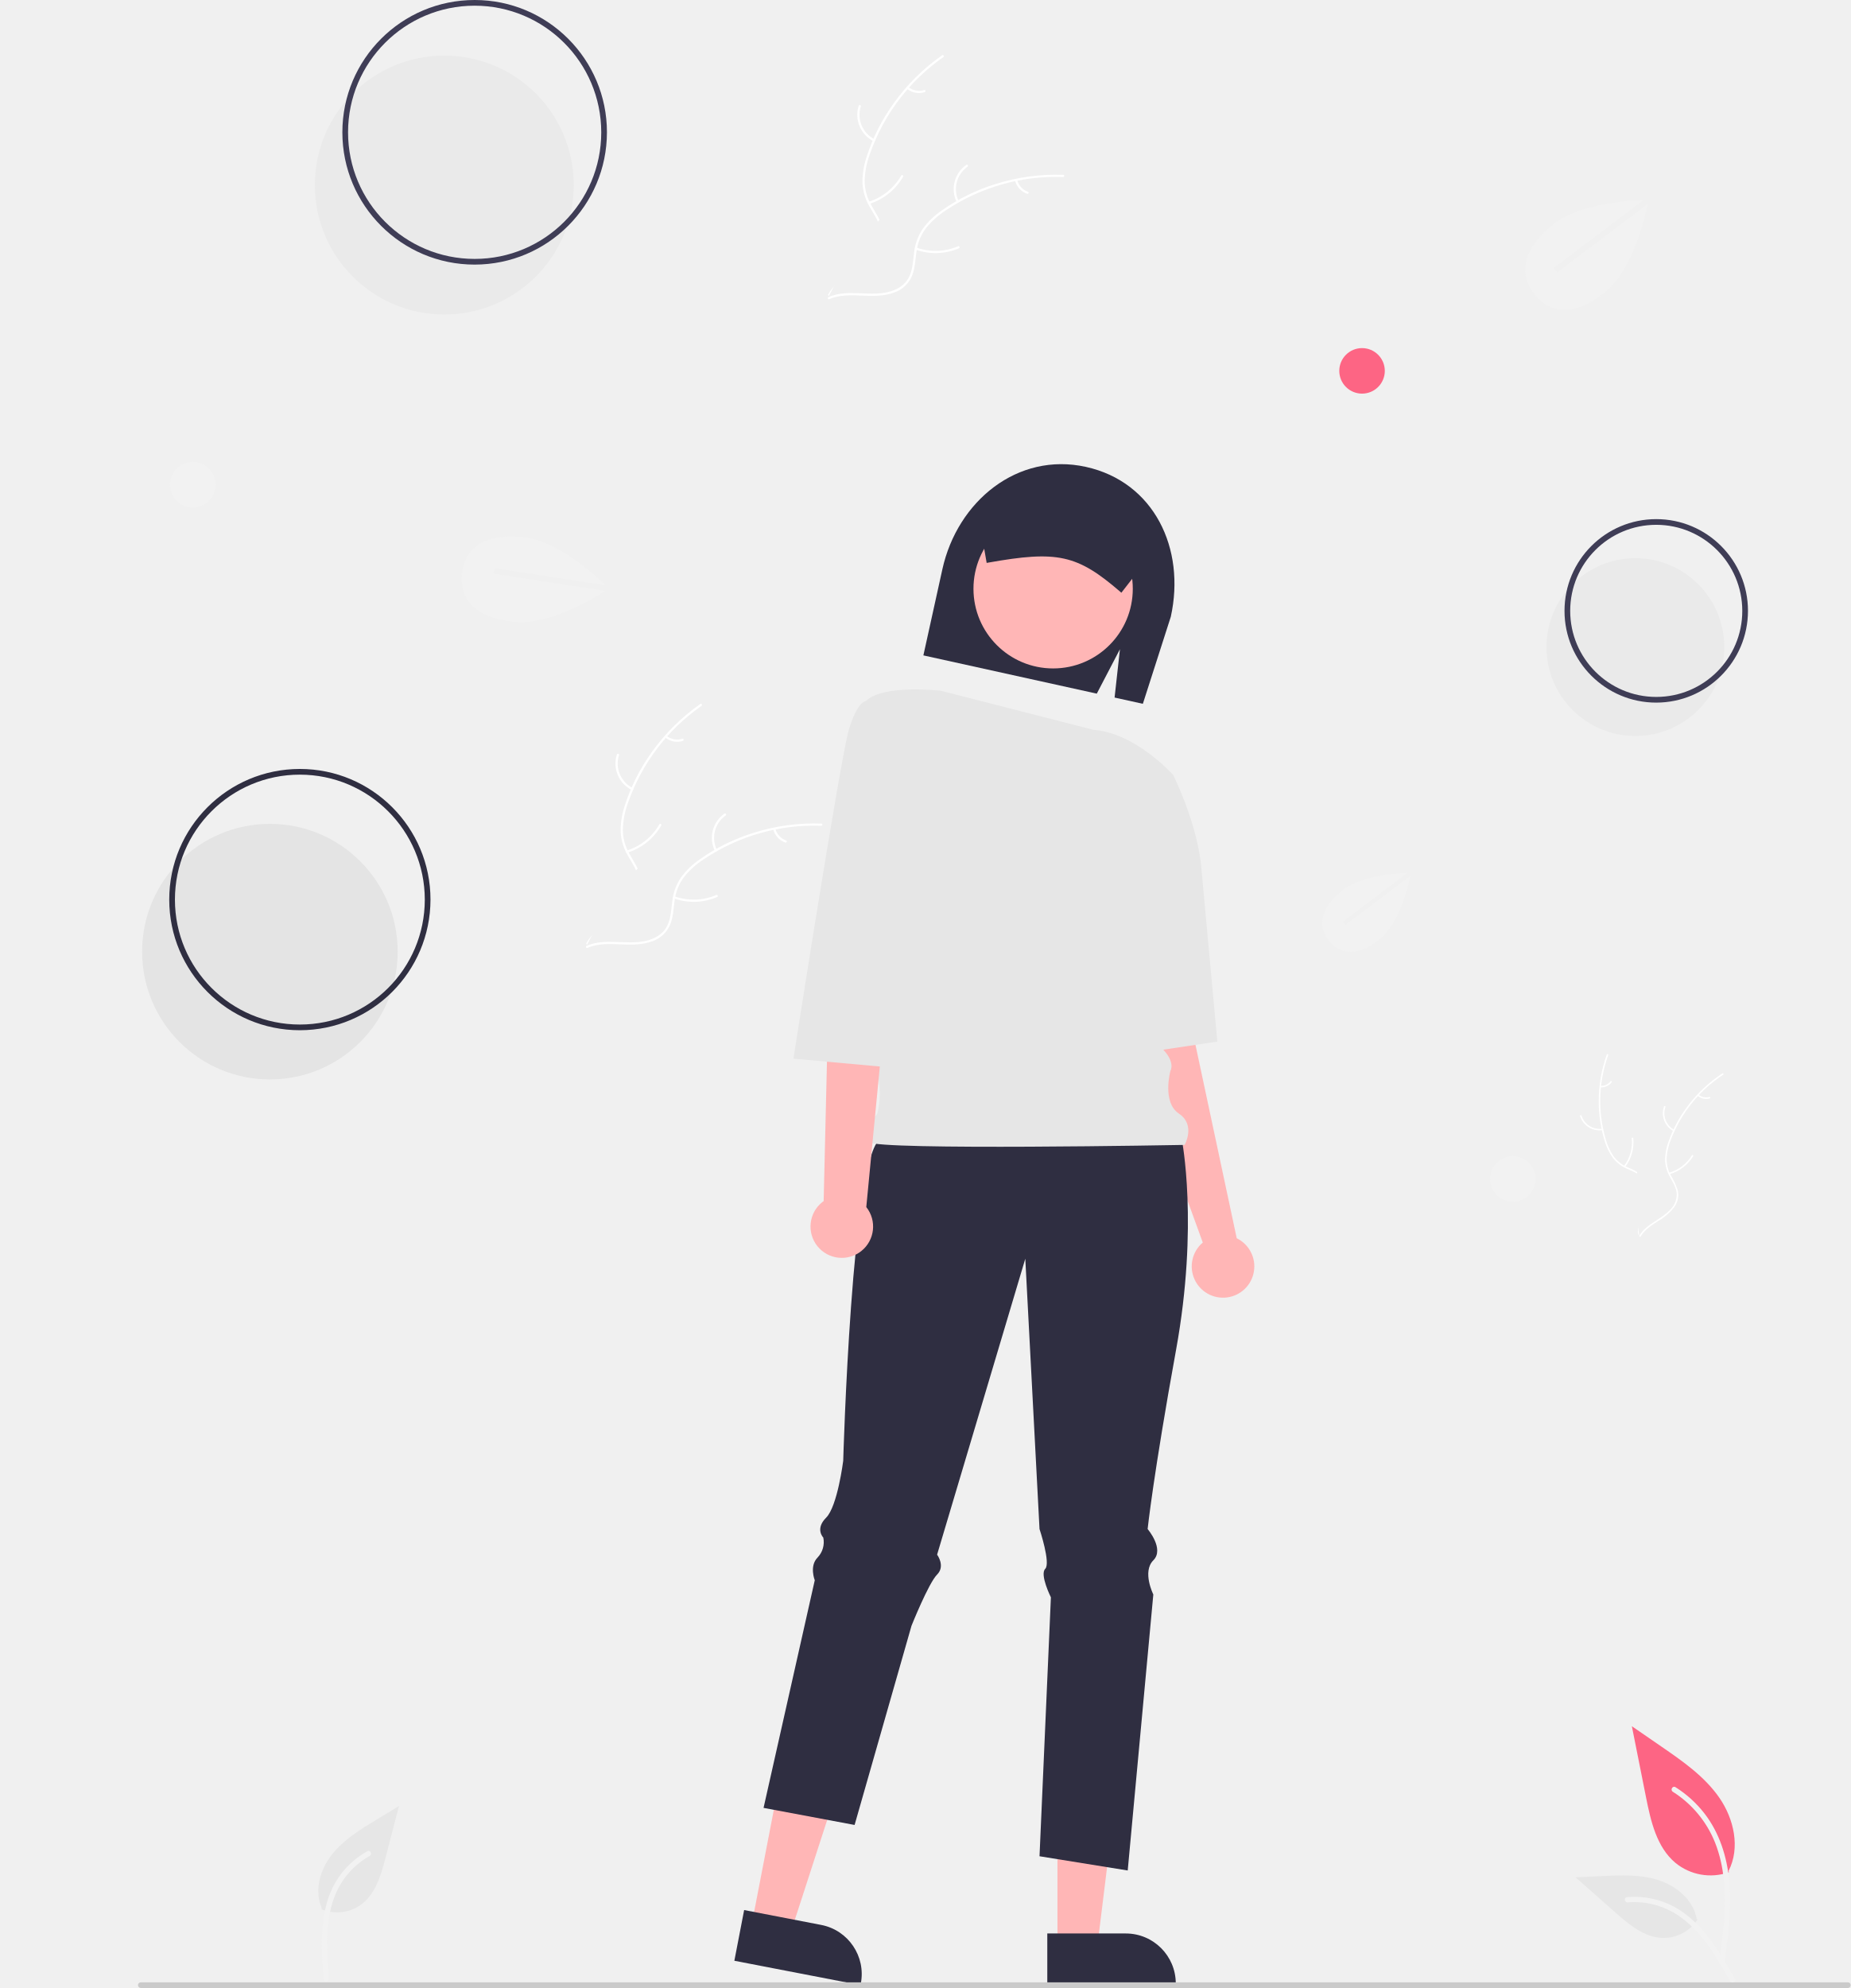
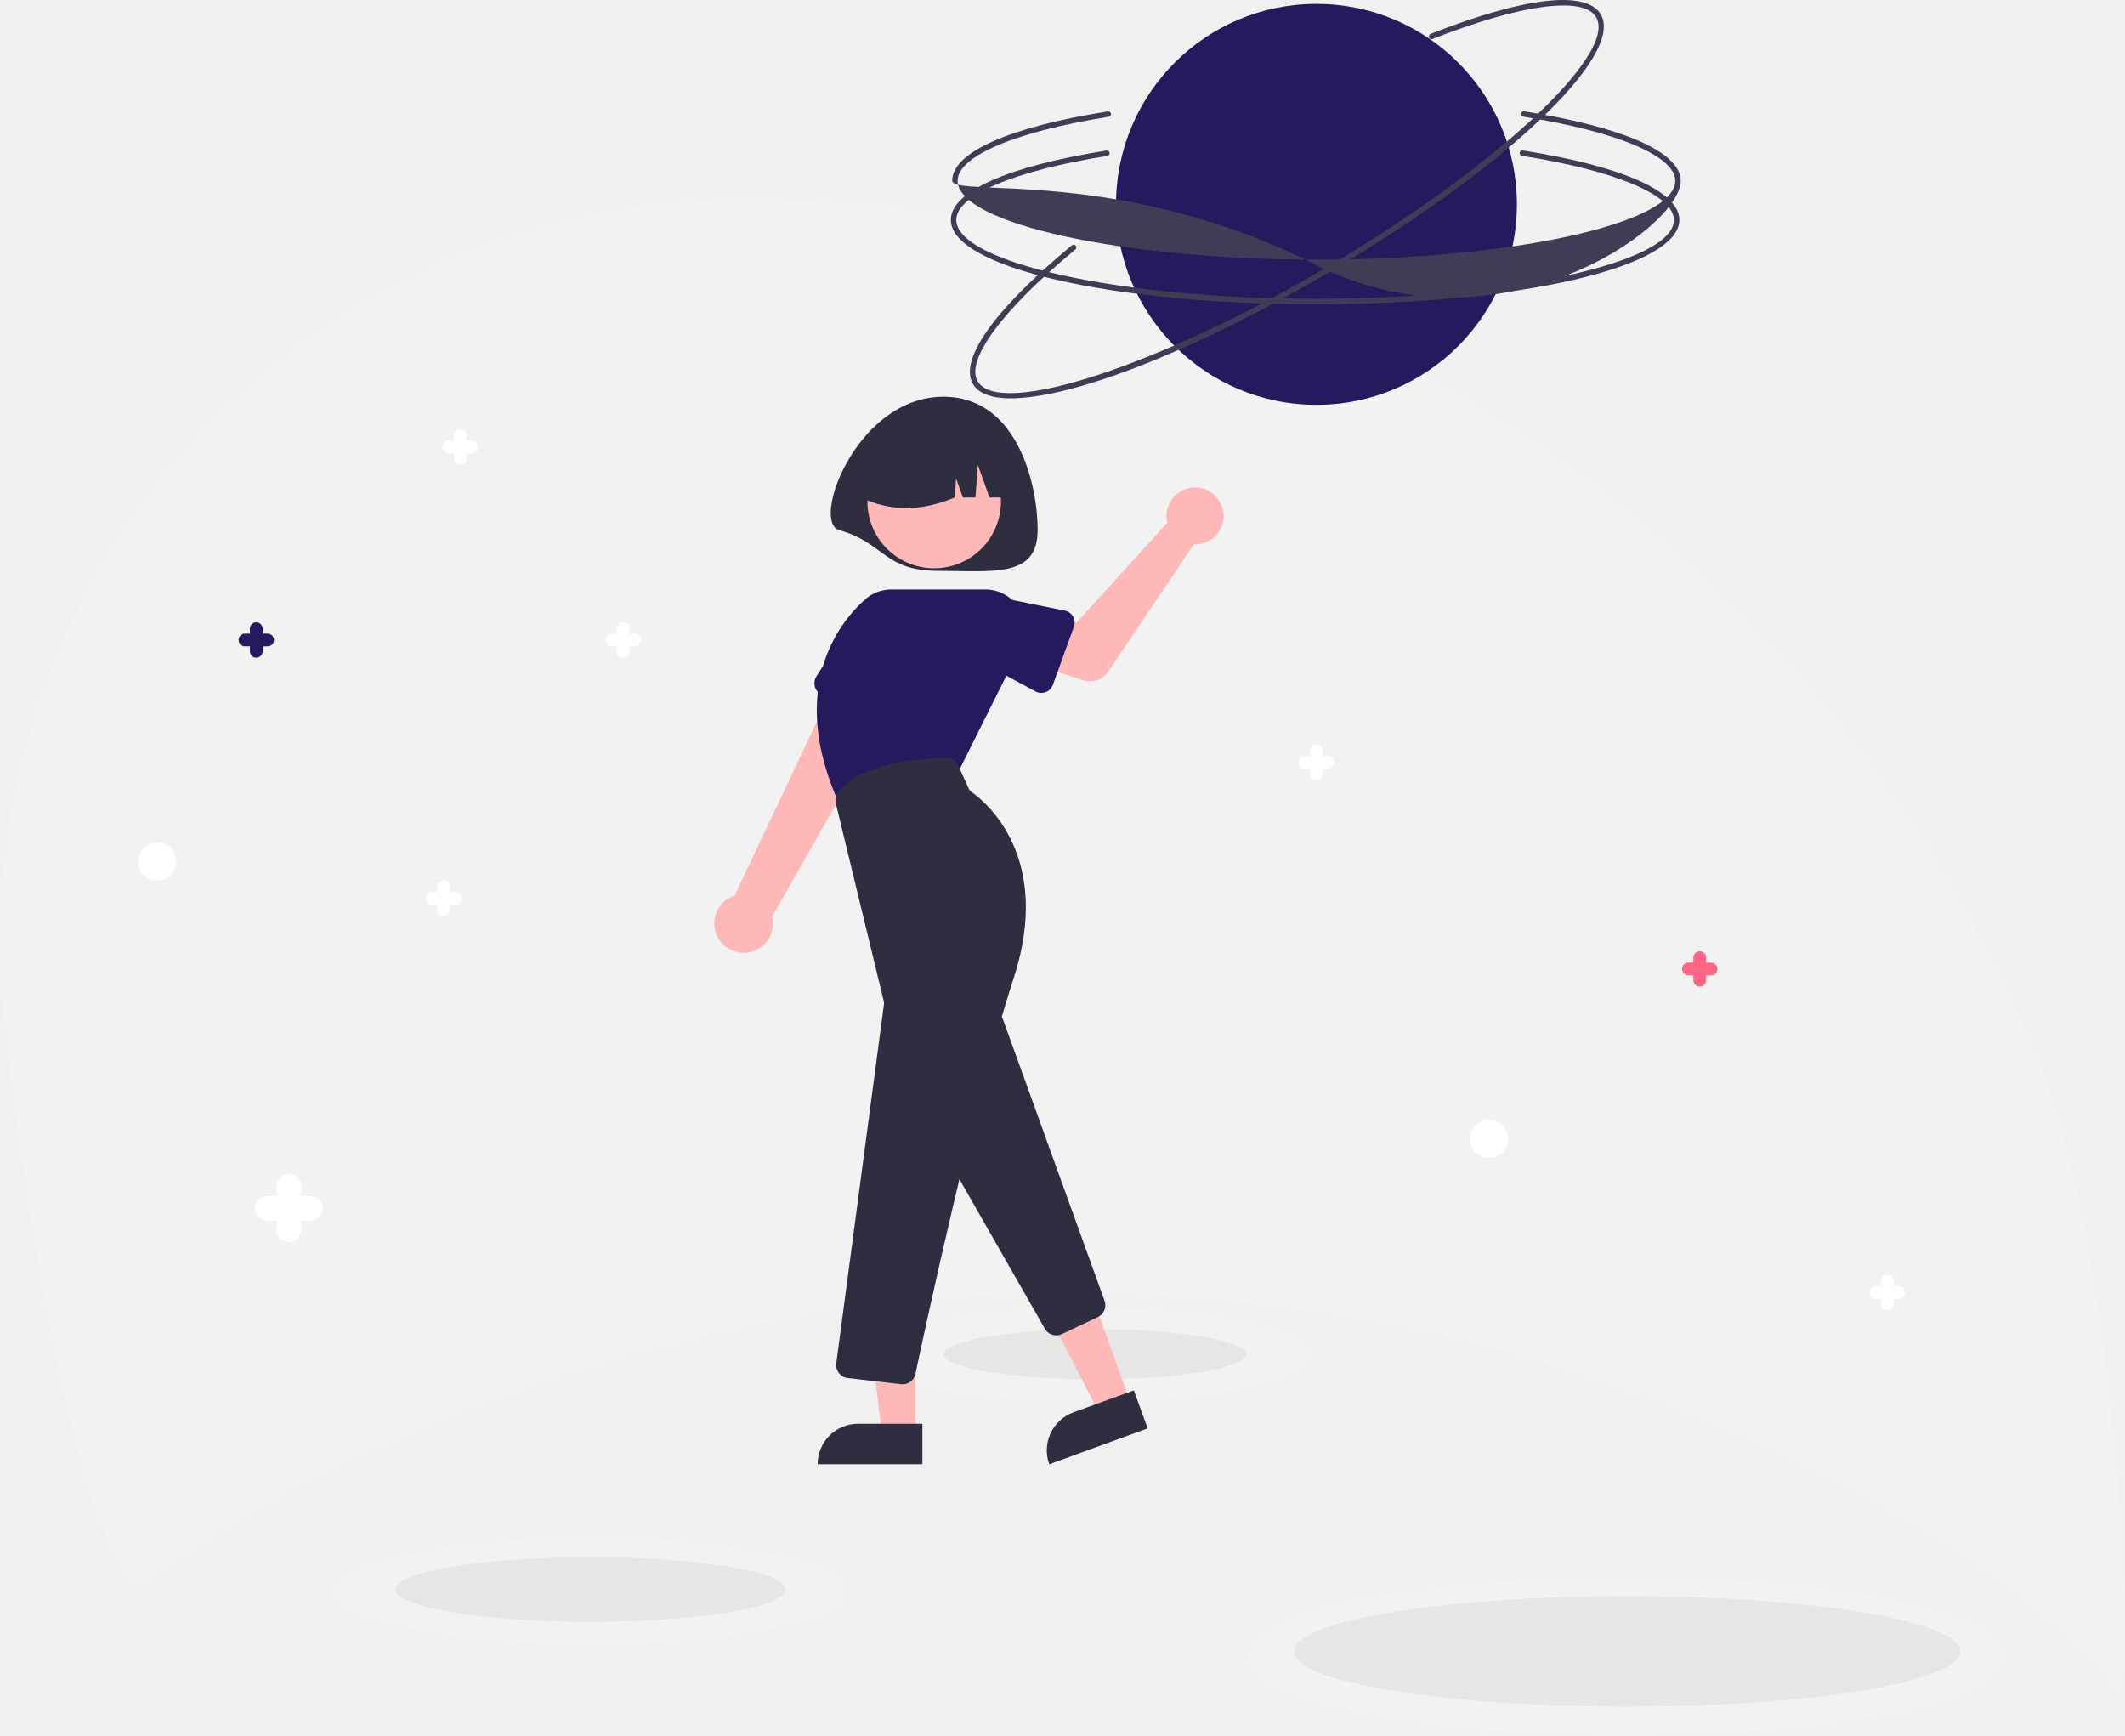
- <svg xmlns="http://www.w3.org/2000/svg" data-name="Layer 1" width="650.502" height="698.685" viewBox="0 0 650.502 698.685">
-   <path d="M415.557,383.62c-30.666-30.188-43.617-61.682-36.47-88.679,9.172-34.645,49.918-58.599,111.791-65.72l.229,1.987C430.094,238.23,389.97,261.646,381.02,295.453c-6.956,26.273,5.808,57.079,35.94,86.742Z" transform="translate(-274.749 -100.6575)" fill="#f0f0f0" />
-   <path d="M711.427,490.778c-38.272,0-79.862-5.688-121.173-16.624-51.086-13.524-97.926-33.938-135.457-59.035l1.111-1.662c37.35,24.975,83.983,45.295,134.857,58.763C636.741,484.393,683.06,490.032,724.7,488.544l.072,1.998Q718.176,490.779,711.427,490.778Z" transform="translate(-274.749 -100.6575)" fill="#f0f0f0" />
-   <path d="M799.229,478.201l-.641-1.895c34.229-11.573,55.639-30.216,61.913-53.916,7.976-30.127-9.352-65.088-48.79-98.443-39.64-33.524-96.801-61.34-160.956-78.324l.512-1.934c64.436,17.059,121.875,45.019,161.735,78.731,40.062,33.881,57.617,69.566,49.433,100.481C855.981,447.282,834.124,466.403,799.229,478.201Z" transform="translate(-274.749 -100.6575)" fill="#f0f0f0" />
-   <path d="M484.922,491.614C409.719,458.261,351.769,414.989,321.749,369.769l1.666-1.106c29.813,44.907,87.459,87.923,162.318,121.124Z" transform="translate(-274.749 -100.6575)" fill="#f0f0f0" />
-   <path d="M749.331,549.396q-11.635,0-23.668-.52l.086-1.998c59.864,2.592,112.684-4.572,152.758-20.722l.748,1.855C844.296,542.099,799.74,549.396,749.331,549.396Z" transform="translate(-274.749 -100.6575)" fill="#f0f0f0" />
-   <path d="M705.697,231.015c-12.43-4.047-25.215-7.815-38-11.2C594.123,200.337,521.799,193.422,458.541,199.82l-.201-1.99c63.494-6.419,136.065.513,209.868,20.052,12.821,3.395,25.643,7.173,38.107,11.232Z" transform="translate(-274.749 -100.6575)" fill="#f0f0f0" />
-   <path d="M368.557,386.62c-30.666-30.188-43.617-61.682-36.47-88.679,9.172-34.645,49.918-58.599,111.791-65.72l.229,1.987C383.094,241.23,342.97,264.646,334.02,298.453c-6.956,26.273,5.808,57.079,35.94,86.742Z" transform="translate(-274.749 -100.6575)" fill="#f0f0f0" />
-   <path d="M664.427,493.778c-38.272,0-79.862-5.688-121.173-16.624-51.086-13.524-97.926-33.938-135.457-59.035l1.111-1.662c37.35,24.975,83.983,45.295,134.857,58.763C589.741,487.393,636.06,493.032,677.7,491.544l.072,1.998Q671.176,493.779,664.427,493.778Z" transform="translate(-274.749 -100.6575)" fill="#f0f0f0" />
-   <path d="M752.229,481.201l-.641-1.895c34.229-11.573,55.639-30.216,61.913-53.916,7.976-30.127-9.352-65.088-48.79-98.443-39.64-33.524-96.801-61.34-160.956-78.324l.512-1.934c64.436,17.059,121.875,45.019,161.735,78.731,40.062,33.881,57.617,69.566,49.433,100.481C808.981,450.282,787.124,469.403,752.229,481.201Z" transform="translate(-274.749 -100.6575)" fill="#f0f0f0" />
-   <path d="M437.922,494.614C362.719,461.261,304.769,417.989,274.749,372.769l1.666-1.106c29.813,44.907,87.459,87.923,162.318,121.124Z" transform="translate(-274.749 -100.6575)" fill="#f0f0f0" />
-   <path d="M702.331,552.396q-11.635,0-23.668-.52l.086-1.998c59.864,2.592,112.684-4.572,152.758-20.722l.748,1.855C797.296,545.099,752.74,552.396,702.331,552.396Z" transform="translate(-274.749 -100.6575)" fill="#f0f0f0" />
-   <path d="M658.697,234.015c-12.43-4.047-25.215-7.815-38-11.2C547.123,203.337,474.799,196.422,411.541,202.82l-.201-1.99c63.494-6.419,136.065.513,209.868,20.052,12.821,3.395,25.643,7.173,38.107,11.232Z" transform="translate(-274.749 -100.6575)" fill="#f0f0f0" />
-   <g id="a9a6faa7-f9f8-42ac-a25b-707af5da24b3" data-name="Group 221">
-     <path id="b6badfe4-ecf7-40b3-ab9a-d2e442646810-67" data-name="Path 2938" d="M671.134,414.039l17-2,6,52,15.319,71.808a11,11,0,1,1-11.933,1.5l-15.386-42.308Z" transform="translate(-274.749 -100.6575)" fill="#ffb6b6" />
-     <path id="eb66624a-625c-4022-aac2-7acd24895291-68" data-name="Path 2939" d="M646.438,784.753h14.006l6.664-54.025H646.436Z" transform="translate(-274.749 -100.6575)" fill="#ffb6b6" />
-     <path id="a67f4ff8-8ebc-49ff-bea4-e9dad041920e-69" data-name="Path 2940" d="M642.866,798.327h45.162v-.571a17.579,17.579,0,0,0-17.577-17.578H642.866Z" transform="translate(-274.749 -100.6575)" fill="#2f2e41" />
-     <path id="f2666089-6ab6-4bee-94c7-c04bd8c6f398-70" data-name="Path 2941" d="M538.948,777.114l13.752,2.655,16.788-51.78-20.3-3.919Z" transform="translate(-274.749 -100.6575)" fill="#ffb6b6" />
-     <path id="e202d012-54d0-4120-af29-b522f4befddf-71" data-name="Path 2942" d="M532.87,789.767l44.343,8.563.108-.561a17.58,17.58,0,0,0-13.926-20.593h0l-27.083-5.23Z" transform="translate(-274.749 -100.6575)" fill="#2f2e41" />
-     <path id="a7799203-f10e-4175-b8b3-865436e3910e-72" data-name="Path 2943" d="M668.4,328.826l-8.138,15.614-60.951-13.443,6.677-30.273c5.285-23.962,26.472-41.267,50.434-35.982s35.142,28.705,29.857,52.667l-9.822,30.6-9.938-2.192Z" transform="translate(-274.749 -100.6575)" fill="#2f2e41" />
-     <path id="fb4efb0d-4e34-4aa4-af9b-85f1b453b517-73" data-name="Path 2944" d="M690.134,501.04s6,30-2,74-10,63-10,63,6,7,2,11,0,12,0,12l-9,97-31-5,4-91s-4-8-2-10-2-14-2-14l-5-95-31,104s3,4,0,7-9,18-9,18l-20,70-32-6,18-80s-2-5,1-8a7.834,7.834,0,0,0,2-7s-3-3,1-7,6-20,6-20,3-107,13-113S690.134,501.04,690.134,501.04Z" transform="translate(-274.749 -100.6575)" fill="#2f2e41" />
-     <circle id="b01ade62-873d-4b0f-b59f-ba4b75076aa4" data-name="Ellipse 569" cx="370.168" cy="206.921" r="28" fill="#ffb6b6" />
-     <path id="b558b83e-b369-42dd-8f4d-22a4c2c4f5e2-74" data-name="Path 2945" d="M605.457,343.42s-20.324-2.381-26.324,3.619l6,121s-4,3-2,10a28.568,28.568,0,0,1,0,14s-6,7-3,10,111,1,111,1,4-7-2-11-3-15-3-15,2-3-3-8-9-46-9-46l13-50s-13.086-14.771-28.043-15.885Z" transform="translate(-274.749 -100.6575)" fill="#e6e6e6" />
-     <path id="f8cef0e8-06d3-4209-b80b-8403fdc77134-75" data-name="Path 2946" d="M671.639,373.726l15.493-.688s9,18,10,34l5.507,59.688-35.507,5.312Z" transform="translate(-274.749 -100.6575)" fill="#e6e6e6" />
-     <path id="f41dbfcb-858e-4d45-9b75-6131cbc8ec95-76" data-name="Path 2947" d="M668.906,308.967l10.4-13.382a10.911,10.911,0,0,0-8.282-12.969l-39.292-8.667a10.912,10.912,0,0,0-12.97,8.282l-.022.1,2.814,16.159.494-.088c24.385-4.348,31.331-2.818,46.459,10.226Z" transform="translate(-274.749 -100.6575)" fill="#2f2e41" />
-     <path id="ed879564-5a8c-4e9d-a096-68f5b6ab9b62-77" data-name="Path 2948" d="M564.258,522.78l1.875-78.74,2-56,24,3-12.889,133.845a11,11,0,1,1-15.458-1.751q.231-.184.471-.355Z" transform="translate(-274.749 -100.6575)" fill="#ffb6b6" />
-     <path id="aaf783f1-6b30-4a3e-8412-451b817d63a0-78" data-name="Path 2949" d="M596.64,348.726l-17.507-1.688s-3,0-6,10-19.492,115.688-19.492,115.688l36.493,3.312Z" transform="translate(-274.749 -100.6575)" fill="#e6e6e6" />
-   </g>
-   <circle id="af8c7bff-6816-464a-b0a9-6a679aecd372" data-name="Ellipse 563" cx="156.166" cy="65.035" r="45.498" fill="#eaeaea" />
-   <path d="M441.587,193.654a46.498,46.498,0,1,1,46.498-46.498A46.551,46.551,0,0,1,441.587,193.654Zm0-90.996a44.498,44.498,0,1,0,44.498,44.498A44.549,44.549,0,0,0,441.587,102.658Z" transform="translate(-274.749 -100.6575)" fill="#3f3d56" />
-   <circle id="a60e3f6d-2e55-4ba4-880b-24129c1d171d" data-name="Ellipse 565" cx="574.83" cy="227.42" r="31.244" fill="#eaeaea" />
-   <path d="M856.908,347.593a32.244,32.244,0,1,1,32.244-32.244A32.281,32.281,0,0,1,856.908,347.593Zm0-62.488a30.244,30.244,0,1,0,30.244,30.244A30.278,30.278,0,0,0,856.908,285.104Z" transform="translate(-274.749 -100.6575)" fill="#3f3d56" />
-   <path id="aea90dfe-d7fa-4ce2-8106-f6b698b2b1f8-79" data-name="Path 2960" d="M924.251,799.342h-600a1,1,0,1,1,0-2h600a1,1,0,0,1,0,2Z" transform="translate(-274.749 -100.6575)" fill="#cacaca" />
-   <g id="baaccb77-fe9e-4683-9e52-b00664372613" data-name="Group 58">
-     <path id="fb603159-8dea-4755-9c7c-d25bd7f9bc0c-80" data-name="Path 438" d="M882.447,758.669a19.474,19.474,0,0,1-18.806-3.313c-6.587-5.528-8.652-14.637-10.332-23.07l-4.97-24.945,10.405,7.165c7.483,5.152,15.134,10.47,20.316,17.933s7.443,17.651,3.28,25.727" transform="translate(-274.749 -100.6575)" fill="#fd6584" />
-     <path id="a8ec8a48-e4af-4fa0-8d27-3c92af74fe9a-81" data-name="Path 439" d="M880.84,790.606c1.31-9.542,2.657-19.206,1.738-28.85-.816-8.565-3.429-16.93-8.749-23.789a39.574,39.574,0,0,0-10.153-9.2c-1.015-.641-1.95.968-.939,1.606a37.622,37.622,0,0,1,14.881,17.956c3.24,8.241,3.76,17.224,3.2,25.978-.338,5.294-1.053,10.553-1.774,15.806a.964.964,0,0,0,.65,1.144.936.936,0,0,0,1.144-.65Z" transform="translate(-274.749 -100.6575)" fill="#f2f2f2" />
-     <path id="b09ba816-4f06-4578-8eb4-a29f6123e742-82" data-name="Path 442" d="M871.413,775.296a14.336,14.336,0,0,1-12.491,6.447c-6.323-.3-11.595-4.713-16.34-8.9l-14.035-12.396,9.289-.444c6.68-.32,13.533-.618,19.9,1.442s12.231,7.018,13.394,13.6" transform="translate(-274.749 -100.6575)" fill="#e6e6e6" />
-     <path id="add4fdd4-5f13-462c-8fd8-fbec5e5c357a-83" data-name="Path 443" d="M884.542,796.091c-6.3-11.156-13.618-23.555-26.685-27.518a29.779,29.779,0,0,0-11.224-1.159c-1.192.1-.894,1.94.3,1.837a27.665,27.665,0,0,1,17.912,4.739c5.051,3.438,8.983,8.217,12.311,13.286,2.039,3.1,3.865,6.341,5.691,9.573C883.426,797.882,885.132,797.136,884.542,796.091Z" transform="translate(-274.749 -100.6575)" fill="#f2f2f2" />
-   </g>
-   <g id="ee656491-410e-4193-8926-ffe46b73d48a" data-name="Group 222">
-     <path id="a6ee8b3a-6384-4722-b3cb-80bef4872a5a-84" data-name="Path 2961" d="M387.748,771.657a14.336,14.336,0,0,0,13.961-1.64c5.074-3.784,6.976-10.391,8.57-16.516l4.707-18.121-7.949,4.826c-5.717,3.47-11.565,7.055-15.691,12.323s-6.214,12.651-3.495,18.764" transform="translate(-274.749 -100.6575)" fill="#e6e6e6" />
-     <path id="f2bbd591-1ffb-4624-8852-7218542fde3c-85" data-name="Path 2962" d="M388.492,796.239c-1.015-12.772-1.882-27.143,6.735-37.736a29.779,29.779,0,0,1,8.658-7.238c1.044-.584,1.826,1.108.779,1.691a27.664,27.664,0,0,0-12.2,13.945c-2.265,5.675-2.852,11.835-2.777,17.899.043,3.71.342,7.418.635,11.119C390.418,797.098,388.587,797.434,388.492,796.239Z" transform="translate(-274.749 -100.6575)" fill="#f2f2f2" />
-   </g>
-   <circle id="e41ec8f5-a87e-4b16-bc24-7a000bd09eb1" data-name="Ellipse 567" cx="94.865" cy="334.46" r="44.913" fill="#e4e4e4" />
-   <path d="M380.149,462.733a45.913,45.913,0,1,1,45.913-45.913A45.965,45.965,0,0,1,380.149,462.733Zm0-89.826A43.913,43.913,0,1,0,424.062,416.821,43.963,43.963,0,0,0,380.149,372.908Z" transform="translate(-274.749 -100.6575)" fill="#2f2e41" />
-   <circle cx="67.751" cy="170.342" r="8" fill="#f2f2f2" />
-   <circle cx="478.751" cy="130.342" r="8" fill="#fd6584" />
-   <circle cx="531.751" cy="414.342" r="8" fill="#f2f2f2" />
-   <polygon points="214.063 206.857 214.063 206.857 214.063 206.857 214.063 206.857" fill="#f2f2f2" />
-   <path d="M448.228,302.301l.303-1.977,39.073,5.994c-3.982-3.844-17.168-15.731-29.127-16.937-14.287-1.44-20.573,4.676-21.404,12.919s4.108,15.49,18.395,16.93c12.111,1.221,27.643-8.043,32.096-10.894Z" transform="translate(-274.749 -100.6575)" fill="#f2f2f2" />
-   <polygon points="579.407 70.278 579.407 70.278 579.407 70.278 579.407 70.278" fill="#f2f2f2" />
-   <path d="M822.117,196.385l-1.206-1.596,31.544-23.823c-5.532.173-23.247,1.334-32.451,9.064-10.995,9.235-10.996,18.006-5.668,24.349s13.966,7.858,24.962-1.377c9.321-7.828,13.513-25.421,14.575-30.601Z" transform="translate(-274.749 -100.6575)" fill="#f2f2f2" />
-   <polygon points="495.935 306.755 495.935 306.755 495.935 306.755 495.935 306.755" fill="#f2f2f2" />
-   <path d="M747.634,425.722l-.867-1.149,22.694-17.139c-3.98.125-16.725.959-23.347,6.521-7.91,6.644-7.911,12.954-4.077,17.518s10.048,5.654,17.959-.991c6.706-5.632,9.722-18.289,10.486-22.015Z" transform="translate(-274.749 -100.6575)" fill="#f2f2f2" />
-   <path d="M567.979,152.91c6.149-16.532,20.676-30.817,38.232-32.516a81.267,81.267,0,0,0-12.844,54.297c.898,7.343,2.662,15.416-1.296,21.665-2.463,3.889-6.803,6.282-11.277,7.363-4.474,1.08-9.137.997-13.739.907l-1.03.509C562.789,187.795,561.831,169.441,567.979,152.91Z" transform="translate(-274.749 -100.6575)" fill="#f0f0f0" />
-   <path d="M606.297,120.754a69.461,69.461,0,0,0-25.806,34.066,29.913,29.913,0,0,0-1.826,9.193,17.156,17.156,0,0,0,2.32,8.726c1.385,2.499,3.091,4.895,3.844,7.687a10.505,10.505,0,0,1-1.475,8.463c-1.985,3.111-4.969,5.324-7.962,7.386-3.324,2.29-6.812,4.615-8.846,8.212-.246.436-.908.028-.662-.407,3.538-6.258,10.964-8.531,15.507-13.847,2.12-2.48,3.505-5.615,2.849-8.918-.573-2.888-2.33-5.36-3.754-7.879a18.307,18.307,0,0,1-2.586-8.448,27.653,27.653,0,0,1,1.465-9.229,67.39,67.39,0,0,1,9.505-18.796,70.693,70.693,0,0,1,17.061-16.896c.409-.286.773.402.366.686Z" transform="translate(-274.749 -100.6575)" fill="#fff" />
-   <path d="M581.778,150.29a10.421,10.421,0,0,1-5.206-12.45c.153-.476.9-.26.747.217a9.65,9.65,0,0,0,4.866,11.571c.447.225.037.886-.407.662Z" transform="translate(-274.749 -100.6575)" fill="#fff" />
-   <path d="M580.116,171.564a20.086,20.086,0,0,0,11.393-9.192c.248-.435.91-.027.662.407a20.893,20.893,0,0,1-11.874,9.541c-.478.15-.656-.607-.18-.756Z" transform="translate(-274.749 -100.6575)" fill="#fff" />
-   <path d="M594.084,131.283a5.899,5.899,0,0,0,5.505,1.011c.476-.156.653.602.18.756a6.61,6.61,0,0,1-6.093-1.105.402.402,0,0,1-.128-.535.391.391,0,0,1,.535-.128Z" transform="translate(-274.749 -100.6575)" fill="#fff" />
-   <path d="M648.528,162.534c-.295.106-.589.211-.886.323a77.687,77.687,0,0,0-11.452,5.259c-.286.155-.574.316-.855.479a81.899,81.899,0,0,0-22.915,19.598,79.535,79.535,0,0,0-6.835,9.966c-2.793,4.821-5.437,10.27-9.538,13.783a13.642,13.642,0,0,1-1.337,1.032l-27.984-6.622c-.056-.047-.114-.088-.17-.135l-1.129-.213c.092-.187.191-.38.283-.567.053-.109.112-.216.165-.325.037-.072.075-.144.104-.211.012-.024.025-.048.036-.066.029-.067.064-.126.092-.187q.827-1.615,1.68-3.223c.002-.006.002-.006.009-.011a116.944,116.944,0,0,1,15.527-22.877c.184-.206.369-.418.565-.621a75.895,75.895,0,0,1,9.015-8.493,67.097,67.097,0,0,1,5.525-3.945,55.792,55.792,0,0,1,15.995-6.962c11.291-2.924,23.391-2.205,33.352,3.57C648.026,162.233,648.275,162.379,648.528,162.534Z" transform="translate(-274.749 -100.6575)" fill="#f0f0f0" />
-   <path d="M648.381,162.874A69.461,69.461,0,0,0,607.267,174.537a29.912,29.912,0,0,0-6.992,6.241,17.156,17.156,0,0,0-3.401,8.364c-.399,2.829-.479,5.769-1.559,8.452a10.505,10.505,0,0,1-6.273,5.869c-3.458,1.289-7.173,1.259-10.804,1.103-4.032-.173-8.218-.416-12.008,1.231-.459.2-.742-.524-.284-.724,6.593-2.867,13.891-.211,20.718-1.72,3.186-.704,6.179-2.373,7.644-5.405,1.281-2.651,1.367-5.683,1.746-8.551a18.307,18.307,0,0,1,3.021-8.302,27.653,27.653,0,0,1,6.726-6.486A67.39,67.39,0,0,1,624.707,165.325a70.693,70.693,0,0,1,23.795-3.219c.499.018.375.786-.12.768Z" transform="translate(-274.749 -100.6575)" fill="#fff" />
-   <path d="M611.022,171.695A10.421,10.421,0,0,1,614.361,158.62c.409-.288.876.334.466.623a9.65,9.65,0,0,0-3.081,12.169c.222.448-.503.73-.724.284Z" transform="translate(-274.749 -100.6575)" fill="#fff" />
-   <path d="M596.887,187.68a20.086,20.086,0,0,0,14.631-.48c.46-.198.743.526.284.724a20.893,20.893,0,0,1-15.225.469c-.472-.169-.158-.88.311-.712Z" transform="translate(-274.749 -100.6575)" fill="#fff" />
-   <path d="M632.29,163.928a5.899,5.899,0,0,0,3.787,4.122c.474.163.16.874-.311.712a6.61,6.61,0,0,1-4.2-4.551.402.402,0,0,1,.22-.504.391.391,0,0,1,.504.22Z" transform="translate(-274.749 -100.6575)" fill="#fff" />
-   <path d="M482.979,380.91c6.149-16.532,20.676-30.817,38.232-32.516a81.267,81.267,0,0,0-12.844,54.297c.898,7.343,2.662,15.416-1.296,21.665-2.463,3.889-6.803,6.282-11.277,7.363-4.474,1.08-9.137.997-13.739.907l-1.03.509C477.789,415.795,476.831,397.441,482.979,380.91Z" transform="translate(-274.749 -100.6575)" fill="#f0f0f0" />
-   <path d="M521.297,348.754A69.461,69.461,0,0,0,495.491,382.82a29.913,29.913,0,0,0-1.826,9.193,17.156,17.156,0,0,0,2.32,8.726c1.385,2.499,3.091,4.895,3.844,7.687a10.505,10.505,0,0,1-1.475,8.463c-1.985,3.111-4.969,5.324-7.962,7.386-3.324,2.29-6.812,4.615-8.846,8.212-.246.436-.908.028-.662-.407,3.538-6.258,10.964-8.531,15.507-13.847,2.12-2.48,3.505-5.615,2.849-8.918-.573-2.888-2.33-5.36-3.754-7.879a18.307,18.307,0,0,1-2.586-8.448,27.653,27.653,0,0,1,1.465-9.229,67.39,67.39,0,0,1,9.505-18.796,70.693,70.693,0,0,1,17.061-16.896c.409-.286.773.402.366.686Z" transform="translate(-274.749 -100.6575)" fill="#fff" />
-   <path d="M496.778,378.29a10.421,10.421,0,0,1-5.206-12.45c.153-.476.9-.26.747.217a9.65,9.65,0,0,0,4.866,11.571c.447.225.037.886-.407.662Z" transform="translate(-274.749 -100.6575)" fill="#fff" />
-   <path d="M495.116,399.564a20.086,20.086,0,0,0,11.393-9.192c.248-.435.91-.027.662.407a20.893,20.893,0,0,1-11.874,9.541c-.478.15-.656-.607-.18-.756Z" transform="translate(-274.749 -100.6575)" fill="#fff" />
-   <path d="M509.084,359.283a5.899,5.899,0,0,0,5.505,1.011c.476-.156.653.602.18.756a6.61,6.61,0,0,1-6.093-1.105.402.402,0,0,1-.128-.535.391.391,0,0,1,.535-.128Z" transform="translate(-274.749 -100.6575)" fill="#fff" />
-   <path d="M563.528,390.534c-.295.106-.589.211-.886.323a77.687,77.687,0,0,0-11.452,5.259c-.286.155-.574.316-.855.479a81.899,81.899,0,0,0-22.915,19.598,79.535,79.535,0,0,0-6.835,9.966c-2.793,4.821-5.437,10.27-9.538,13.783a13.642,13.642,0,0,1-1.337,1.032l-27.984-6.622c-.056-.047-.114-.088-.17-.135l-1.129-.213c.092-.187.191-.38.283-.567.053-.109.112-.216.165-.325.037-.072.075-.144.104-.211.012-.024.025-.048.036-.066.029-.067.064-.126.092-.187q.827-1.615,1.68-3.223c.002-.006.002-.006.009-.011a116.944,116.944,0,0,1,15.527-22.877c.184-.206.369-.418.565-.621a75.895,75.895,0,0,1,9.015-8.493,67.097,67.097,0,0,1,5.525-3.945,55.792,55.792,0,0,1,15.995-6.962c11.291-2.924,23.391-2.205,33.352,3.57C563.026,390.233,563.275,390.379,563.528,390.534Z" transform="translate(-274.749 -100.6575)" fill="#f0f0f0" />
-   <path d="M563.381,390.874A69.461,69.461,0,0,0,522.267,402.537a29.912,29.912,0,0,0-6.992,6.241,17.156,17.156,0,0,0-3.401,8.364c-.399,2.829-.479,5.769-1.559,8.452a10.505,10.505,0,0,1-6.273,5.869c-3.458,1.289-7.173,1.259-10.804,1.103-4.032-.173-8.218-.416-12.008,1.231-.459.2-.742-.524-.284-.724,6.593-2.867,13.891-.211,20.718-1.72,3.186-.704,6.179-2.373,7.644-5.405,1.281-2.651,1.367-5.683,1.746-8.551a18.307,18.307,0,0,1,3.021-8.302,27.653,27.653,0,0,1,6.726-6.486A67.39,67.39,0,0,1,539.707,393.325a70.693,70.693,0,0,1,23.795-3.219c.499.018.375.786-.12.768Z" transform="translate(-274.749 -100.6575)" fill="#fff" />
-   <path d="M526.022,399.695A10.421,10.421,0,0,1,529.361,386.62c.409-.288.876.334.466.623a9.65,9.65,0,0,0-3.081,12.169c.222.448-.503.73-.724.284Z" transform="translate(-274.749 -100.6575)" fill="#fff" />
-   <path d="M511.887,415.68a20.086,20.086,0,0,0,14.631-.48c.46-.198.743.526.284.724a20.893,20.893,0,0,1-15.225.469c-.472-.169-.158-.88.311-.712Z" transform="translate(-274.749 -100.6575)" fill="#fff" />
-   <path d="M547.29,391.928a5.899,5.899,0,0,0,3.787,4.122c.474.163.16.874-.311.712a6.61,6.61,0,0,1-4.2-4.551.402.402,0,0,1,.22-.504.391.391,0,0,1,.504.22Z" transform="translate(-274.749 -100.6575)" fill="#fff" />
-   <path d="M831.324,504.824c-3.138-11.731-.677-25.539,8.501-33.491a55.947,55.947,0,0,0,14.432,35.597c3.431,3.764,7.639,7.592,7.908,12.678a12.507,12.507,0,0,1-3.396,8.628,37.143,37.143,0,0,1-7.35,5.985l-.376.696C842.315,526.475,834.462,516.555,831.324,504.824Z" transform="translate(-274.749 -100.6575)" fill="#f0f0f0" />
-   <path d="M840.016,471.502a47.82,47.82,0,0,0-.907,29.408,20.593,20.593,0,0,0,2.639,5.888,11.811,11.811,0,0,0,4.78,3.973,24.446,24.446,0,0,1,5.222,2.783,7.232,7.232,0,0,1,2.545,5.339,18.79,18.79,0,0,1-1.526,7.32c-.953,2.61-1.984,5.306-1.692,8.136.035.343-.499.378-.534.035-.508-4.923,2.754-9.159,3.185-13.954a7.324,7.324,0,0,0-1.955-6.141c-1.473-1.393-3.445-2.08-5.248-2.926a12.603,12.603,0,0,1-4.819-3.711,19.038,19.038,0,0,1-2.856-5.764,46.394,46.394,0,0,1-2.156-14.339,48.668,48.668,0,0,1,2.842-16.284c.116-.323.594-.082.479.239Z" transform="translate(-274.749 -100.6575)" fill="#fff" />
-   <path d="M838.025,497.854a7.175,7.175,0,0,1-7.884-4.914c-.104-.328.402-.505.506-.176a6.643,6.643,0,0,0,7.344,4.556c.34-.052.374.482.035.534Z" transform="translate(-274.749 -100.6575)" fill="#fff" />
-   <path d="M845.572,510.458a13.828,13.828,0,0,0,2.731-9.701c-.034-.343.5-.378.534-.035a14.384,14.384,0,0,1-2.863,10.088c-.209.275-.61-.079-.403-.353Z" transform="translate(-274.749 -100.6575)" fill="#fff" />
-   <path d="M837.357,482.28a4.061,4.061,0,0,0,3.493-1.627c.205-.277.607.077.403.353a4.551,4.551,0,0,1-3.861,1.808.277.277,0,0,1-.285-.249.269.269,0,0,1,.249-.285Z" transform="translate(-274.749 -100.6575)" fill="#fff" />
-   <path d="M880.374,478.121c-.123.177-.247.353-.368.534a53.482,53.482,0,0,0-4.332,7.517c-.099.201-.196.406-.289.609a56.383,56.383,0,0,0-5.052,20.134,54.755,54.755,0,0,0,.135,8.318c.354,3.819,1.041,7.932.139,11.538a9.393,9.393,0,0,1-.339,1.112l-18.348,7.437c-.05-.004-.099-.004-.149-.008l-.719.33c-.023-.142-.044-.289-.067-.431-.014-.082-.023-.166-.037-.248-.008-.055-.016-.111-.026-.16-.003-.018-.005-.037-.006-.051-.01-.049-.015-.096-.023-.142q-.179-1.236-.342-2.479c-.002-.004-.002-.004.001-.01a80.509,80.509,0,0,1-.403-19.03c.021-.189.04-.382.07-.574a52.248,52.248,0,0,1,1.675-8.36,46.19,46.19,0,0,1,1.529-4.416,38.41,38.41,0,0,1,6.203-10.283c5.172-6.142,12.251-10.561,20.144-11.289C879.972,478.153,880.17,478.136,880.374,478.121Z" transform="translate(-274.749 -100.6575)" fill="#f0f0f0" />
-   <path d="M880.427,478.371a47.82,47.82,0,0,0-18.43,22.934,20.593,20.593,0,0,0-1.437,6.29,11.811,11.811,0,0,0,1.424,6.051,24.446,24.446,0,0,1,2.494,5.366,7.232,7.232,0,0,1-1.182,5.795,18.79,18.79,0,0,1-5.625,4.926c-2.332,1.51-4.779,3.042-6.249,5.477-.178.295-.626.001-.448-.293,2.558-4.237,7.713-5.655,10.944-9.224a7.324,7.324,0,0,0,2.137-6.081c-.337-1.999-1.498-3.735-2.428-5.496A12.603,12.603,0,0,1,860.013,508.252a19.038,19.038,0,0,1,1.19-6.322,46.394,46.394,0,0,1,6.912-12.747,48.668,48.668,0,0,1,12.074-11.291c.287-.189.524.292.239.479Z" transform="translate(-274.749 -100.6575)" fill="#fff" />
-   <path d="M862.972,498.213a7.175,7.175,0,0,1-3.337-8.67c.115-.325.625-.161.51.164a6.643,6.643,0,0,0,3.121,8.059c.303.163.008.61-.293.448Z" transform="translate(-274.749 -100.6575)" fill="#fff" />
-   <path d="M861.409,512.82a13.828,13.828,0,0,0,8.021-6.101c.179-.294.627-.001.448.293a14.383,14.383,0,0,1-8.36,6.332c-.332.093-.44-.431-.109-.524Z" transform="translate(-274.749 -100.6575)" fill="#fff" />
-   <path d="M871.815,485.376a4.061,4.061,0,0,0,3.769.804c.331-.098.438.427.109.524a4.551,4.551,0,0,1-4.171-.881.277.277,0,0,1-.077-.37.269.269,0,0,1,.37-.077Z" transform="translate(-274.749 -100.6575)" fill="#fff" />
+ <svg xmlns="http://www.w3.org/2000/svg" data-name="Layer 1" width="781.723" height="638.346" viewBox="0 0 781.723 638.346">
+   <path d="M323.856,674.907c49.338-25.576,151.33-68.483,280.069-68.483s230.731,42.907,280.069,68.483c48.032,24.9,86.661,54.258,104.858,78.211,6.633-9.028-3.102-169.642-30.044-233.34A516.235,516.235,0,0,0,482.745,204.223,273.27,273.27,0,0,0,288.24,284.79q-1.624,1.624-3.217,3.269c-57.017,58.899-83.64,140.844-73.92,222.242,6.92,57.952,23.976,179.165,48.074,204.866A458.814,458.814,0,0,1,323.856,674.907Z" transform="translate(-209.1386 -130.8269)" fill="#f2f2f2" />
+   <circle cx="484.291" cy="75.16" r="73.736" fill="#27195e" />
+   <ellipse cx="400.52" cy="498.246" rx="81.969" ry="17.1" fill="#f2f2f2" />
+   <path d="M692.929,242.723c-75.14-.007-133.999-13.629-133.997-31.012.001-10.422,20.858-19.719,57.222-25.506a1,1,0,1,1,.331,1.972l-.004.001-.013.002c-34.255,5.452-55.536,14.469-55.537,23.531-.001,15.72,60.446,29.005,131.997,29.012s132.001-13.268,132.003-28.988c.001-9.101-21.414-18.143-55.888-23.598a1,1,0,1,1,.302-1.977l.003.001.007.001c36.591,5.79,57.576,15.111,57.575,25.574C826.93,229.118,768.069,242.73,692.929,242.723Z" transform="translate(-209.1386 -130.8269)" fill="#3f3d56" />
+   <path d="M698.284,230.811c-64.749,38.126-122.378,56.258-131.199,41.278-5.288-8.981,7.966-27.576,36.363-51.017a1,1,0,1,1,1.286,1.532l-.003.002-.01.008c-26.75,22.082-40.511,40.65-35.913,48.459,7.976,13.546,66.804-5.682,128.46-41.987s107.008-78.42,99.031-91.966c-4.618-7.842-27.659-4.766-60.132,8.028a1,1,0,1,1-.743-1.857l.003-.001.007-.003c34.467-13.58,57.28-16.198,62.588-7.182C806.845,151.086,763.033,192.685,698.284,230.811Z" transform="translate(-209.1386 -130.8269)" fill="#3f3d56" />
+   <ellipse cx="402.84" cy="498.099" rx="55.605" ry="9.218" fill="#e6e6e6" />
+   <ellipse cx="217.52" cy="585.249" rx="93.552" ry="19.516" fill="#f2f2f2" />
+   <ellipse cx="598.52" cy="609.246" rx="139.491" ry="29.1" fill="#f2f2f2" />
+   <ellipse cx="217.235" cy="584.622" rx="71.711" ry="11.888" fill="#e6e6e6" />
+   <ellipse cx="598.551" cy="607.397" rx="122.603" ry="20.324" fill="#e6e6e6" />
+   <circle cx="57.787" cy="316.896" r="7" fill="#fff" />
+   <circle cx="547.787" cy="418.896" r="7" fill="#fff" />
+   <path d="M517.858,325.803c16.995,4.85,16.342,15,36.5,15s36.5,2.673,36.5-15-8.023-50.527-36.5-49C523.709,278.446,507.554,322.863,517.858,325.803Z" transform="translate(-209.1386 -130.8269)" fill="#2f2e41" />
+   <path d="M473.133,475.456a10.743,10.743,0,0,1,6.253-15.24l41.816-88.459,19.128,13.413L493.211,467.905a10.801,10.801,0,0,1-20.078,7.551Z" transform="translate(-209.1386 -130.8269)" fill="#ffb8b8" />
+   <path d="M508.965,383.502a4.812,4.812,0,0,1,.552-3.973l13.001-20.382A13.377,13.377,0,0,1,546.974,369.997l-6.549,23.353a4.817,4.817,0,0,1-6.604,3.096l-22.209-9.931A4.812,4.812,0,0,1,508.965,383.502Z" transform="translate(-209.1386 -130.8269)" fill="#27195e" />
+   <polygon points="415.837 515.575 404.317 519.77 382.656 477.332 399.658 471.141 415.837 515.575" fill="#ffb8b8" />
+   <path d="M604.028,650.301l22.217-8.089h0l5.093,13.988h0L595.133,669.383h0A14.887,14.887,0,0,1,604.028,650.301Z" transform="translate(-209.1386 -130.8269)" fill="#2f2e41" />
+   <path d="M593.526,619.558l-43.887-76.802a4.822,4.822,0,0,1,.052-4.868l19.762-32.937a4.817,4.817,0,0,1,8.661.841l37.364,103.468a4.799,4.799,0,0,1-2.469,5.99l-13.239,6.271a4.773,4.773,0,0,1-2.044.459A4.84,4.84,0,0,1,593.526,619.558Z" transform="translate(-209.1386 -130.8269)" fill="#2f2e41" />
+   <circle cx="343.662" cy="184.456" r="24.561" fill="#ffb8b8" />
+   <path d="M517.865,426.534c-19.342-42.889.157-66.859,9.439-75.173a14.557,14.557,0,0,1,9.73-3.721H571.634A14.576,14.576,0,0,1,584.671,368.734l-23.13,46.259-43.488,11.96Z" transform="translate(-209.1386 -130.8269)" fill="#27195e" />
+   <polygon points="336.698 527.172 324.438 527.171 318.606 479.883 336.7 479.884 336.698 527.172" fill="#ffb8b8" />
+   <path d="M524.82,654.495H548.463V669.382H509.933a14.887,14.887,0,0,1,14.887-14.887Z" transform="translate(-209.1386 -130.8269)" fill="#2f2e41" />
+   <path d="M540.642,639.946l-19.629-2.264a4.818,4.818,0,0,1-4.233-5.339c.003-.027.006-.054.01-.081l17.518-131.9a3.75,3.75,0,0,0-.073-1.377l-17.608-72.645a4.761,4.761,0,0,1,.754-3.926c2.73-3.764,12.086-12.537,39.914-12.703h.03a4.834,4.834,0,0,1,4.397,2.827l3.712,8.166a3.763,3.763,0,0,0,1.253,1.513c5.11,3.617,29.862,23.918,15.328,68.489-14.285,43.807-32.587,128.855-36.111,145.459a4.791,4.791,0,0,1-4.698,3.814A4.918,4.918,0,0,1,540.642,639.946Z" transform="translate(-209.1386 -130.8269)" fill="#2f2e41" />
+   <path d="M638.28,321.447a10.528,10.528,0,0,0,.273,1.635L605.206,359.79,593.428,357.252l-6.154,17.274,20.413,6.52a8,8,0,0,0,9.069-3.151l31.521-46.795a10.497,10.497,0,1,0-9.997-9.651Z" transform="translate(-209.1386 -130.8269)" fill="#ffb8b8" />
+   <path d="M604.196,361.346,596.465,382.718a4.5,4.5,0,0,1-6.366,2.431L570.151,374.402a12.497,12.497,0,0,1,8.571-23.479l22.136,4.482a4.5,4.5,0,0,1,3.337,5.941Z" transform="translate(-209.1386 -130.8269)" fill="#27195e" />
+   <path d="M582.858,313.803h-9.714l-4.286-12-.857,12h-4.643l-2.5-7-.5,7c-12.15,5.127-23.668,5.268-34.5,0a26,26,0,0,1,26-26h5A26,26,0,0,1,582.858,313.803Z" transform="translate(-209.1386 -130.8269)" fill="#2f2e41" />
+   <path d="M323.425,570.723h-3.5v-3.5a4.5,4.5,0,0,0-9,0v3.5h-3.5a4.5,4.5,0,0,0,0,9h3.5v3.5a4.5,4.5,0,0,0,9,0v-3.5h3.5a4.5,4.5,0,0,0,0-9Z" transform="translate(-209.1386 -130.8269)" fill="#fff" />
+   <path d="M838.585,484.883h-1.82v-1.82a2.34,2.34,0,0,0-4.68,0v1.82h-1.82a2.34,2.34,0,0,0,0,4.68h1.82v1.82a2.34,2.34,0,0,0,4.68,0v-1.82h1.82a2.34,2.34,0,0,0,.008-4.68Z" transform="translate(-209.1386 -130.8269)" fill="#ff6584" />
+   <path d="M307.585,363.883h-1.82v-1.82a2.34,2.34,0,0,0-4.68-.009v1.829h-1.82a2.34,2.34,0,0,0-.008,4.68h1.828v1.82a2.34,2.34,0,0,0,4.68.009v-1.829h1.82a2.34,2.34,0,0,0,.013-4.68h-.005Z" transform="translate(-209.1386 -130.8269)" fill="#27195e" />
+   <path d="M442.585,363.883h-1.82v-1.82a2.34,2.34,0,0,0-4.68-.009v1.829h-1.82a2.34,2.34,0,0,0-.008,4.68h1.828v1.82a2.34,2.34,0,0,0,4.68.009v-1.829h1.82a2.34,2.34,0,0,0,.013-4.68h-.005Z" transform="translate(-209.1386 -130.8269)" fill="#fff" />
+   <path d="M907.585,603.883h-1.82v-1.82a2.34,2.34,0,0,0-4.68,0v1.82h-1.82a2.34,2.34,0,0,0,0,4.68h1.82v1.82a2.34,2.34,0,0,0,4.68,0v-1.82h1.82a2.34,2.34,0,0,0,0-4.68Z" transform="translate(-209.1386 -130.8269)" fill="#fff" />
+   <path d="M697.585,408.883h-1.82v-1.82a2.34,2.34,0,0,0-4.68,0v1.82h-1.82a2.34,2.34,0,0,0,0,4.68h1.82v1.82a2.34,2.34,0,0,0,4.68,0v-1.82h1.82a2.34,2.34,0,1,0,.008-4.68Z" transform="translate(-209.1386 -130.8269)" fill="#fff" />
+   <path d="M376.585,458.883h-1.82v-1.82a2.34,2.34,0,0,0-4.68-.009v1.829h-1.82a2.34,2.34,0,1,0-.008,4.68h1.828v1.82a2.34,2.34,0,0,0,4.68.009v-1.829h1.82a2.34,2.34,0,0,0,.008-4.68Z" transform="translate(-209.1386 -130.8269)" fill="#fff" />
+   <path d="M382.585,292.883h-1.82v-1.82a2.34,2.34,0,0,0-4.68-.009v1.829h-1.82a2.34,2.34,0,0,0-.008,4.68h1.828v1.82a2.34,2.34,0,0,0,4.68.009v-1.829h1.82a2.34,2.34,0,0,0,.008-4.68h0Z" transform="translate(-209.1386 -130.8269)" fill="#fff" />
+   <path d="M693.427,228.326c-72.436-36.59-133.18-24.701-133.997-31.012.001-10.422,20.858-19.719,57.222-25.506a1,1,0,1,1,.331,1.972l-.004.001-.013.002c-34.255,5.452-55.536,14.469-55.537,23.531-.001,15.72,60.446,29.005,131.997,29.012S825.428,213.058,825.429,197.338c.001-9.101-21.414-18.143-55.888-23.598a1,1,0,1,1,.302-1.977l.003.001.007.001c36.591,5.79,57.576,15.111,57.575,25.574C827.428,214.722,760.496,262.205,693.427,228.326Z" transform="translate(-209.1386 -130.8269)" fill="#3f3d56" />
</svg>
